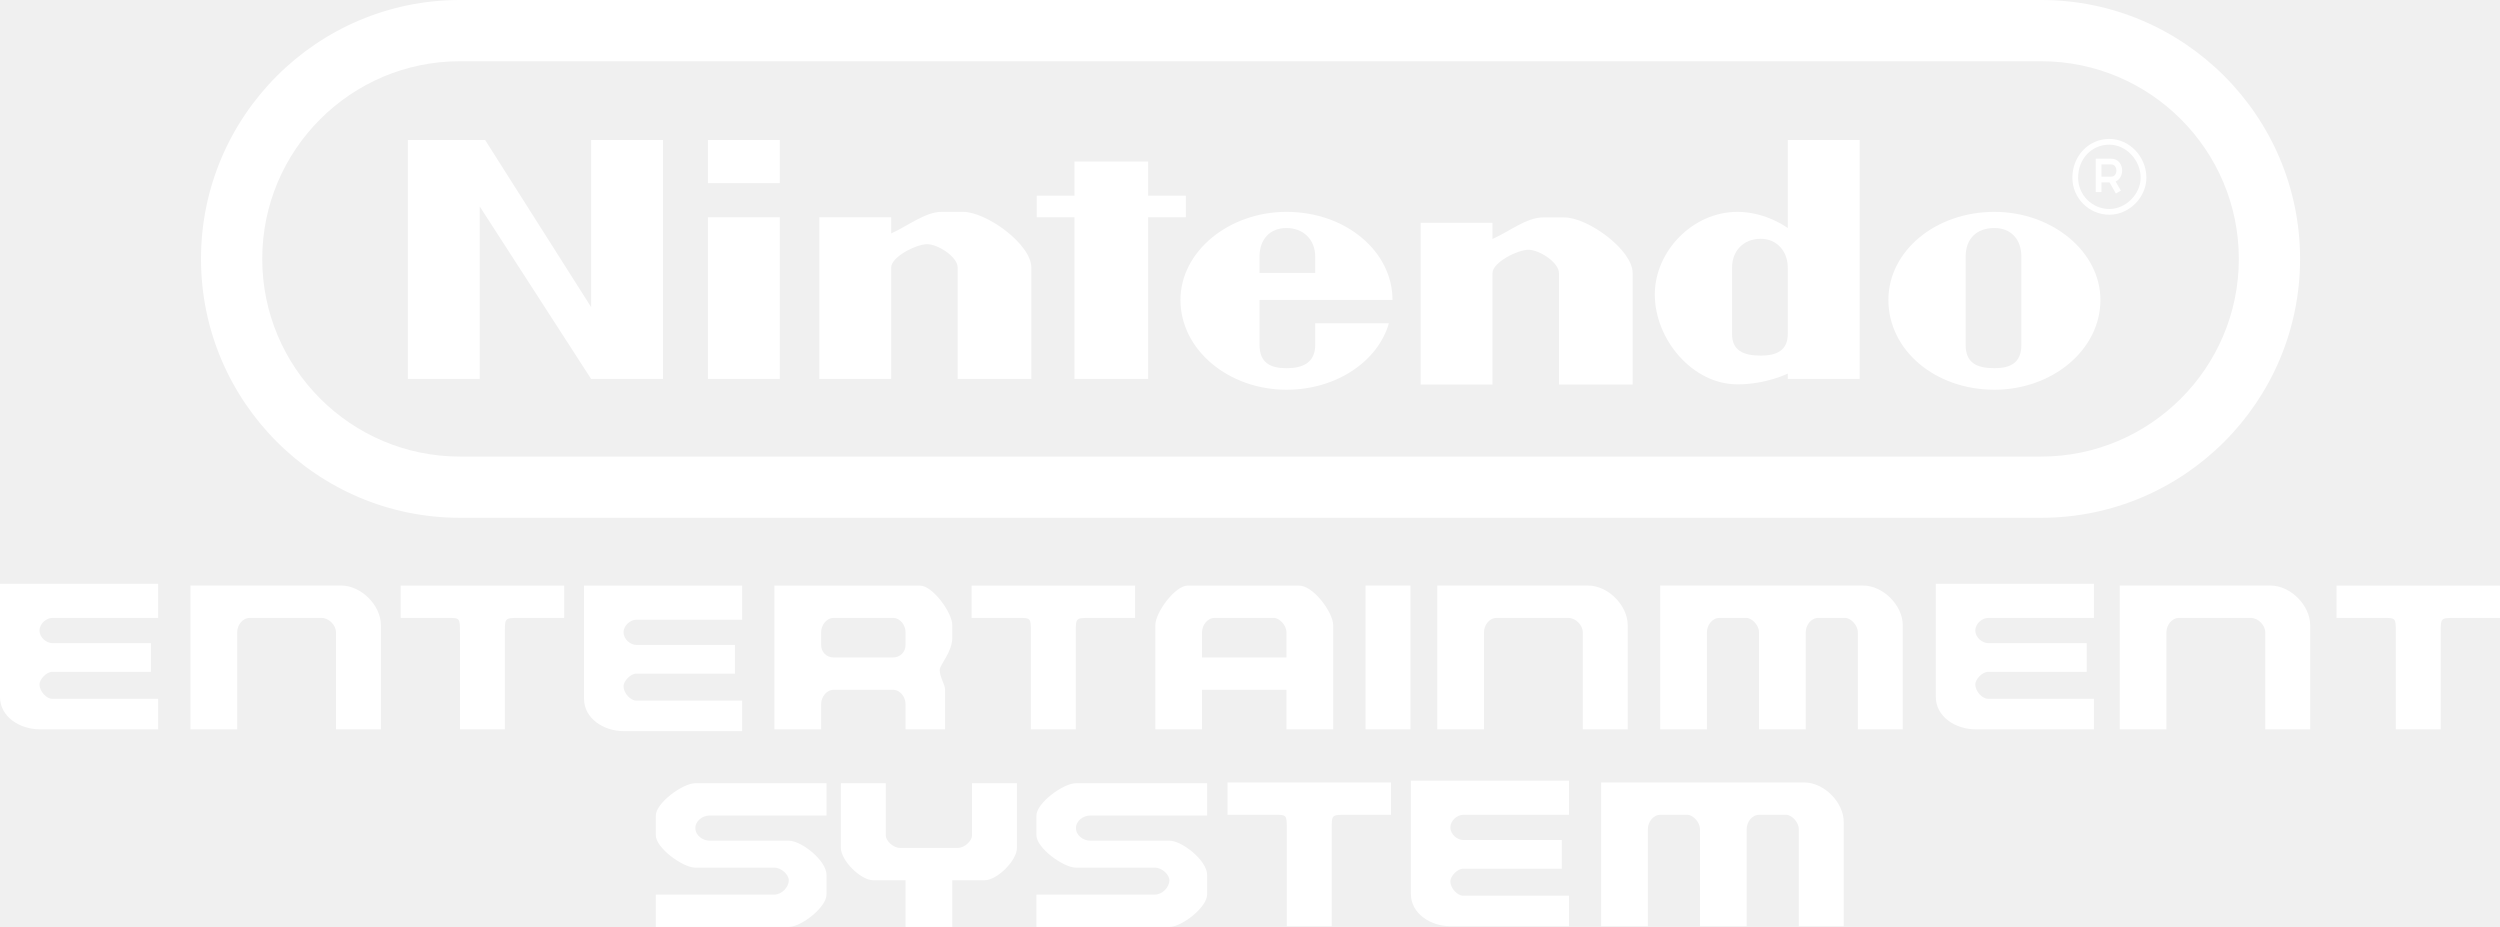
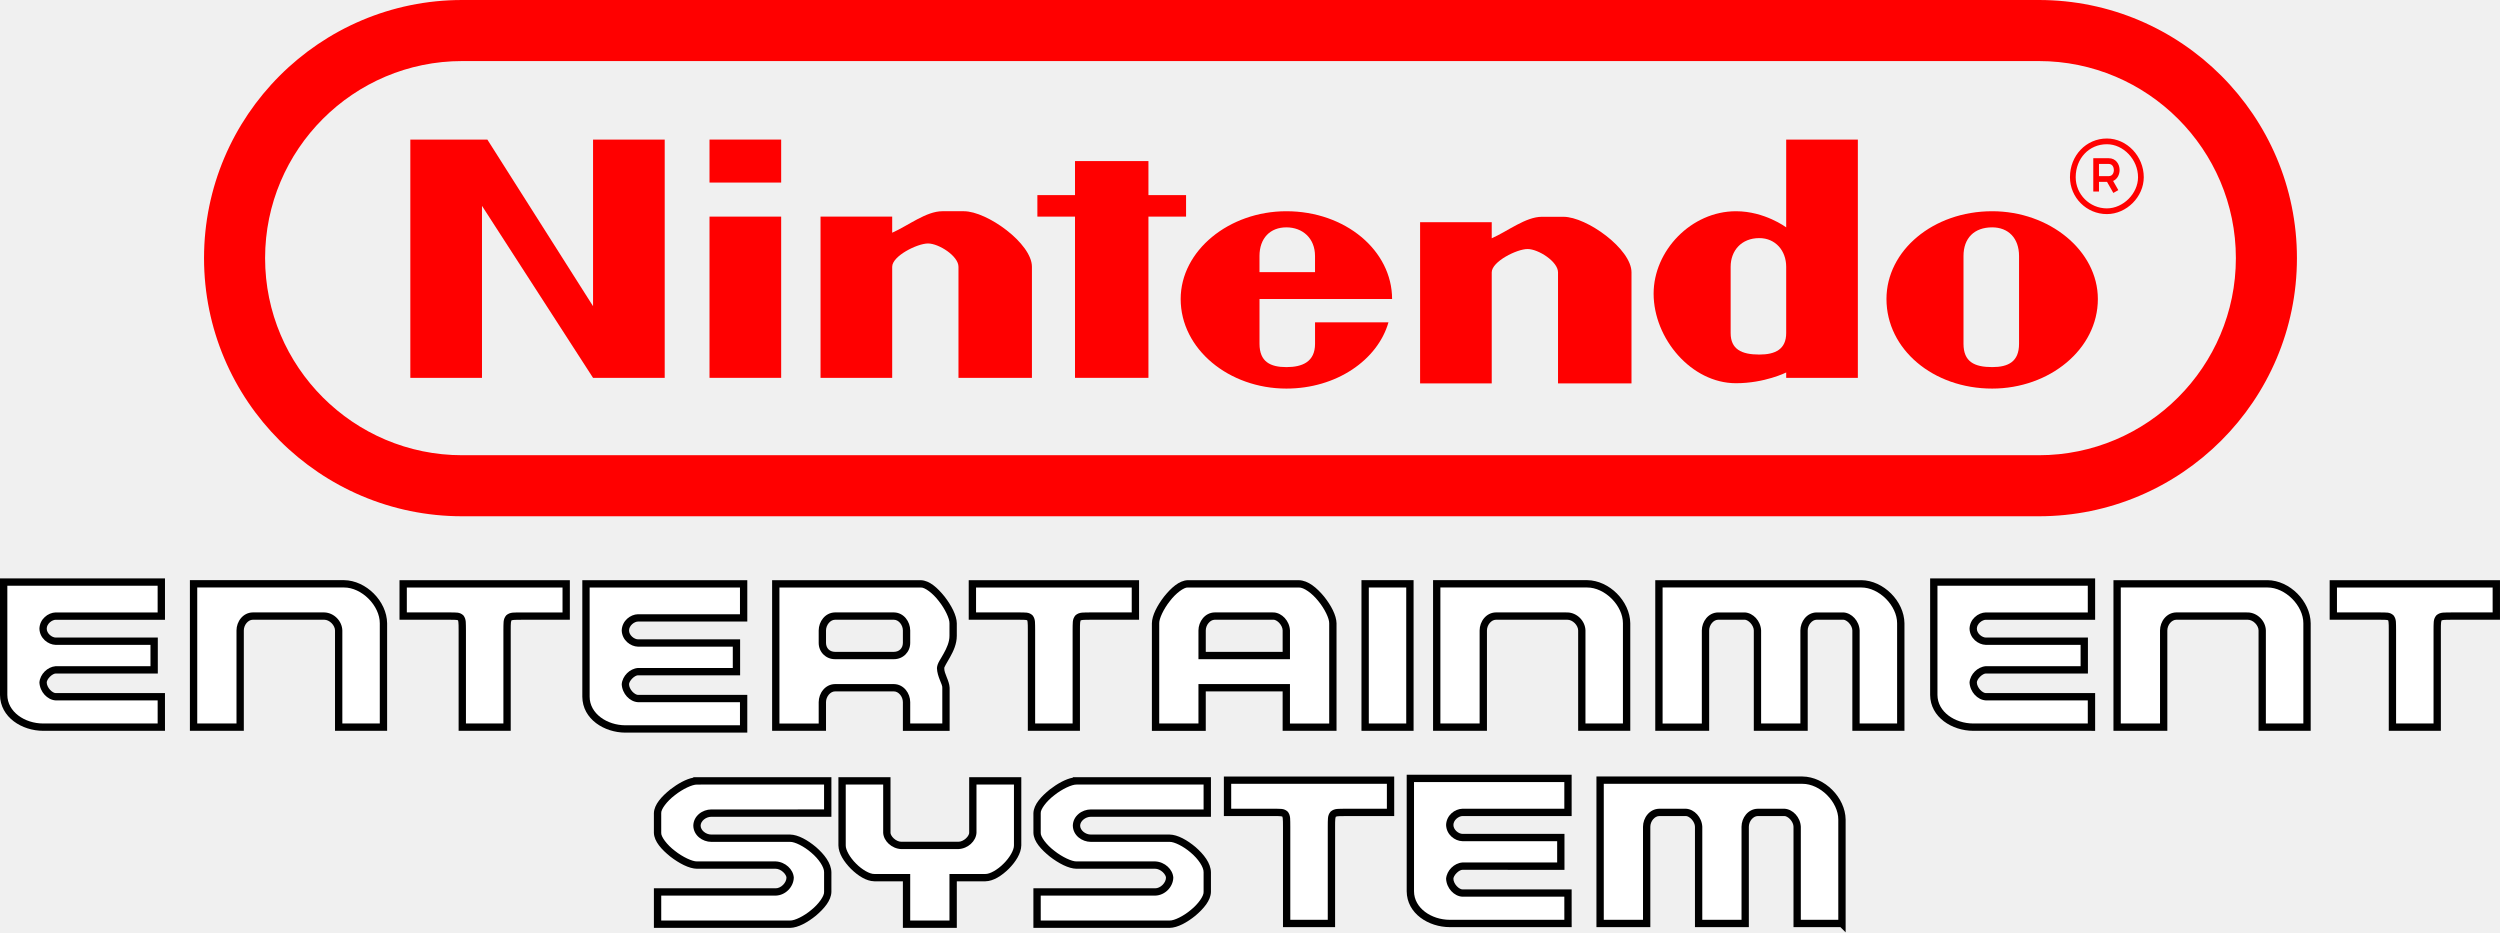
- <svg xmlns="http://www.w3.org/2000/svg" enable-background="new 0 0 340.154 126.123" height="126.123" viewBox="0 0 340.154 126.123" width="340.154">
-   <g fill="#fff">
-     <path d="m277.724 70.452h-215.148c-19.423 0-35.228-15.803-35.228-35.227s15.806-35.225 35.228-35.225h215.146c19.426 0 35.229 15.802 35.229 35.226-.001 19.423-15.802 35.226-35.227 35.226zm-215.148-62.119c-14.829 0-26.895 12.064-26.895 26.895 0 14.828 12.065 26.894 26.895 26.894h215.146c14.827 0 26.896-12.065 26.896-26.894 0-14.83-12.067-26.895-26.896-26.895z" />
-     <path d="m90.208 51.562v-32.515h-9.779v22.735l-14.423-22.735h-10.512v32.515h9.779v-23.469l15.155 23.469z" />
-     <path d="m106.099 51.562v-22.002h-9.778v22.002z" />
-     <path d="m106.099 24.914v-5.867h-9.778v5.867z" />
-     <path d="m140.324 51.562v-15.159c0-3.178-6.112-7.578-9.289-7.578h-2.935c-2.199 0-4.645 1.956-6.845 2.934v-2.199h-9.779v22.002h9.779v-15.159c0-1.467 3.422-3.178 4.89-3.178 1.467 0 4.155 1.711 4.155 3.178v15.158h10.024z" />
-     <path d="m222.143 52.319v-15.157c0-3.179-6.109-7.578-9.292-7.578h-2.932c-2.201 0-4.646 1.956-6.848 2.933v-2.199h-9.777v22.002h9.777v-15.158c0-1.466 3.424-3.179 4.891-3.179 1.466 0 4.154 1.713 4.154 3.179v15.157z" />
-     <path d="m156.215 51.562v-22.002h5.134v-2.934h-5.134v-4.645h-10.021v4.645h-5.135v2.934h5.135v22.002z" />
-     <path d="m175.038 28.826c-7.822 0-14.422 5.378-14.422 11.979 0 6.846 6.6 12.223 14.422 12.223 6.846 0 12.469-3.911 13.936-9.045h-10.022v2.934c0 2.445-1.709 3.18-3.91 3.18-2.2 0-3.668-.734-3.668-3.18v-6.111h18.093c-.003-6.601-6.359-11.98-14.429-11.98zm0 2.2c2.201 0 3.912 1.467 3.912 3.912v2.199h-7.578v-2.199c0-2.445 1.467-3.912 3.666-3.912z" />
-     <path d="m271.364 28.826c-8.069 0-14.426 5.378-14.426 11.979 0 6.846 6.354 12.223 14.426 12.223 7.819 0 14.422-5.377 14.422-12.223-.004-6.6-6.603-11.979-14.422-11.979zm0 2.2c2.196 0 3.666 1.467 3.666 3.912v11.978c0 2.444-1.47 3.179-3.666 3.179-2.444 0-3.914-.734-3.914-3.179v-11.978c-.002-2.445 1.467-3.912 3.914-3.912z" />
-     <path d="m243.247 19.047v11.979s-2.936-2.2-6.848-2.2c-6.111 0-11.244 5.378-11.244 11.246 0 6.112 5.135 12.224 11.244 12.224 3.912 0 6.848-1.467 6.848-1.467v.732h9.779v-32.514zm-3.668 13.446c2.199 0 3.668 1.712 3.668 3.912v9.045c0 2.201-1.469 2.934-3.668 2.934-2.443 0-3.912-.732-3.912-2.934v-9.045c0-2.2 1.469-3.912 3.912-3.912z" />
-     <path d="m287.006 29.216c-2.775 0-5.036-2.258-5.036-5.035 0-2.959 2.213-5.28 5.036-5.28 2.729 0 5.036 2.417 5.036 5.28 0 2.681-2.35 5.035-5.036 5.035zm0-9.533c-2.427 0-4.253 1.934-4.253 4.5 0 2.344 1.908 4.254 4.253 4.254 2.229 0 4.254-2.028 4.254-4.254 0-2.399-1.984-4.5-4.254-4.5zm.884 6.647-.864-1.515h-1.095v1.321h-.78v-4.546h2.104c.979 0 1.488.813 1.488 1.613 0 .615-.303 1.238-.885 1.492l.711 1.248zm-1.959-2.294h1.321c.219 0 .395-.079.521-.235.118-.149.188-.368.188-.597 0-.311-.151-.832-.709-.832h-1.321z" />
-     <path d="m51.827 99.231v-14.18c0-2.688-2.689-5.379-5.378-5.379h-20.535v19.559h6.357v-13.199c0-.979.732-1.957 1.711-1.957h9.777c.979 0 1.957.979 1.957 1.957v13.199z" />
-     <path d="m221.469 99.231v-14.18c0-2.688-2.688-5.379-5.376-5.379h-20.536v19.559h6.354v-13.199c0-.979.736-1.957 1.713-1.957h9.779c.979 0 1.953.979 1.953 1.957v13.199z" />
-     <path d="m314.327 99.231v-14.18c0-2.688-2.688-5.379-5.379-5.379h-20.535v19.559h6.354v-13.199c0-.979.732-1.957 1.714-1.957h9.776c.979 0 1.955.979 1.955 1.957v13.199z" />
-     <path d="m258.892 99.231v-14.18c0-2.688-2.688-5.379-5.379-5.379h-27.625v19.559h6.357v-13.199c0-.979.731-1.957 1.709-1.957h3.668c.734 0 1.712.979 1.712 1.957v13.199h6.358v-13.199c0-.979.731-1.957 1.709-1.957h3.668c.733 0 1.711.979 1.711 1.957v13.199z" />
-     <path d="m21.514 99.231h-16.135c-2.688 0-5.379-1.71-5.379-4.398v-15.4h21.513v4.645h-14.424c-.732 0-1.711.734-1.711 1.712 0 .979.979 1.712 1.711 1.712h13.446v3.911h-13.446c-.732 0-1.711.979-1.711 1.712 0 .979.979 1.955 1.711 1.955h14.424z" />
-     <path d="m100.979 99.478h-16.136c-2.688 0-5.379-1.711-5.379-4.398v-15.403h21.515v4.645h-14.426c-.731 0-1.71.734-1.71 1.714s.979 1.711 1.71 1.711h13.446v3.91h-13.446c-.731 0-1.71.979-1.71 1.714 0 .979.979 1.954 1.71 1.954h14.426z" />
-     <path d="m284.907 99.231h-16.137c-2.688 0-5.381-1.711-5.381-4.398v-15.4h21.516v4.645h-14.424c-.732 0-1.714.734-1.714 1.712 0 .979.979 1.712 1.714 1.712h13.443v3.911h-13.443c-.732 0-1.714.979-1.714 1.712 0 .979.979 1.955 1.714 1.955h14.424v4.154h.002z" />
-     <path d="m54.517 79.675v4.4h6.355c1.712 0 1.712 0 1.712 1.957v13.199h6.111v-13.199c0-1.957 0-1.957 1.956-1.957h6.111v-4.4z" />
-     <path d="m132.197 79.675v4.4h6.355c1.71 0 1.71 0 1.71 1.957v13.199h6.112v-13.199c0-1.957 0-1.957 1.957-1.957h6.112v-4.4z" />
-     <path d="m317.909 79.675v4.4h6.355c1.713 0 1.713 0 1.713 1.957v13.199h6.11v-13.199c0-1.957 0-1.957 1.955-1.957h6.111v-4.4z" />
-     <path d="m105.366 79.675v19.559h6.356v-3.42c0-.979.733-1.959 1.711-1.959h8.068c.979 0 1.711.979 1.711 1.959v3.42h5.379v-5.379c0-.731-.732-1.709-.732-2.688 0-.731 1.711-2.442 1.711-4.397v-1.713c0-1.713-2.689-5.38-4.4-5.38zm8.067 4.4h8.068c.979 0 1.71.979 1.71 1.957v1.71c0 .979-.732 1.713-1.71 1.713h-8.068c-.978 0-1.711-.733-1.711-1.713v-1.71c.001-.976.733-1.957 1.711-1.957z" />
-     <path d="m161.594 79.675c-1.712 0-4.399 3.667-4.399 5.381v14.178h6.354v-5.379h11.489v5.379h6.355v-14.178c0-1.714-2.688-5.381-4.645-5.381zm3.667 4.4h8.066c.731 0 1.711.979 1.711 1.957v3.422h-11.489v-3.422c0-.976.734-1.957 1.712-1.957z" />
-     <path d="m191.907 99.231v-19.558h-6.11v19.559h6.11z" />
-     <path d="m250.86 126.021v-14.18c0-2.688-2.689-5.379-5.381-5.379h-27.623v19.559h6.354v-13.201c0-.979.732-1.957 1.71-1.957h3.667c.734 0 1.714.979 1.714 1.957v13.199h6.354v-13.199c0-.979.731-1.957 1.709-1.957h3.668c.733 0 1.715.979 1.715 1.957v13.199h6.111z" />
-     <path d="m213.479 126.021h-16.136c-2.688 0-5.377-1.713-5.377-4.398v-15.403h21.511v4.646h-14.422c-.732 0-1.712.733-1.712 1.711 0 .979.979 1.712 1.712 1.712h13.444v3.911h-13.444c-.732 0-1.712.979-1.712 1.713 0 .979.979 1.954 1.712 1.954h14.422z" />
-     <path d="m167.017 106.462v4.398h6.355c1.711 0 1.711 0 1.711 1.957v13.199h6.111v-13.199c0-1.957 0-1.957 1.959-1.957h6.109v-4.398z" />
-     <path d="m94.611 106.565c-1.712 0-5.379 2.69-5.379 4.398v2.691c0 1.712 3.667 4.4 5.379 4.4h10.756c.978 0 1.956.979 1.956 1.711 0 .977-.979 1.954-1.956 1.954h-16.135v4.399h18.09c1.712 0 5.134-2.688 5.134-4.399v-2.688c0-1.957-3.422-4.646-5.134-4.646h-10.756c-.979 0-1.955-.733-1.955-1.713 0-.978.977-1.713 1.955-1.713h15.89v-4.397h-17.845z" />
-     <path d="m146.397 106.565c-1.713 0-5.38 2.69-5.38 4.398v2.691c0 1.712 3.667 4.4 5.38 4.4h10.756c.978 0 1.956.979 1.956 1.711 0 .977-.979 1.954-1.956 1.954h-16.136v4.399h18.091c1.712 0 5.134-2.688 5.134-4.399v-2.688c0-1.957-3.422-4.646-5.134-4.646h-10.757c-.978 0-1.955-.733-1.955-1.713 0-.978.978-1.713 1.955-1.713h15.891v-4.397h-17.845z" />
-     <path d="m114.412 106.565v8.804c0 1.71 2.688 4.399 4.4 4.399h4.398v6.354h6.357v-6.354h4.4c1.71 0 4.4-2.689 4.4-4.399v-8.804h-6.112v7.092c0 .732-.978 1.712-1.956 1.712h-7.822c-.979 0-1.956-.979-1.956-1.712v-7.092z" />
+ <svg xmlns="http://www.w3.org/2000/svg" width="341.16px" height="127.23px" enable-background="new -0.501 0 341.155 127.229" version="1.1" viewBox="-.501 0 341.16 127.23">
+   <g fill="#f00">
+     <path d="m277.72 70.452h-215.15c-19.423 0-35.228-15.803-35.228-35.227s15.806-35.225 35.228-35.225h215.15c19.426 0 35.229 15.802 35.229 35.226-1e-3 19.423-15.802 35.226-35.227 35.226zm-215.15-62.119c-14.829 0-26.895 12.064-26.895 26.895 0 14.828 12.065 26.894 26.895 26.894h215.15c14.827 0 26.896-12.065 26.896-26.894 0-14.83-12.067-26.895-26.896-26.895h-215.15z" />
+     <path d="M90.208,51.562V19.047h-9.779v22.735L66.006,19.047H55.494v32.515h9.779V28.093l15.155,23.469H90.208z" />
+     <path d="m106.1 51.562v-22.002h-9.778v22.002h9.778z" />
+     <path d="m106.1 24.914v-5.867h-9.778v5.867h9.778z" />
+     <path d="m140.32 51.562v-15.159c0-3.178-6.112-7.578-9.289-7.578h-2.935c-2.199 0-4.645 1.956-6.845 2.934v-2.199h-9.779v22.002h9.779v-15.159c0-1.467 3.422-3.178 4.89-3.178 1.467 0 4.155 1.711 4.155 3.178v15.158l10.024 1e-3z" />
+     <path id="_x33_162_1_" d="m222.14 52.319v-15.157c0-3.179-6.109-7.578-9.293-7.578h-2.932c-2.201 0-4.646 1.956-6.848 2.933v-2.199h-9.777v22.002h9.777v-15.158c0-1.466 3.424-3.179 4.891-3.179s4.154 1.713 4.154 3.179v15.157h10.028z" />
+     <path d="m156.22 51.562v-22.002h5.134v-2.934h-5.134v-4.645h-10.021v4.645h-5.135v2.934h5.135v22.002h10.021z" />
+     <path d="m175.04 28.826c-7.822 0-14.422 5.378-14.422 11.979 0 6.846 6.6 12.223 14.422 12.223 6.846 0 12.469-3.911 13.936-9.045h-10.021v2.934c0 2.445-1.709 3.18-3.91 3.18-2.2 0-3.668-0.734-3.668-3.18v-6.111h18.093c-4e-3 -6.601-6.36-11.98-14.43-11.98zm0 2.2c2.201 0 3.912 1.467 3.912 3.912v2.199h-7.578v-2.199c0-2.445 1.467-3.912 3.666-3.912z" />
+     <path d="m271.36 28.826c-8.069 0-14.426 5.378-14.426 11.979 0 6.846 6.354 12.223 14.426 12.223 7.818 0 14.422-5.377 14.422-12.223-4e-3 -6.6-6.603-11.979-14.422-11.979zm0 2.2c2.195 0 3.666 1.467 3.666 3.912v11.978c0 2.444-1.471 3.179-3.666 3.179-2.444 0-3.914-0.734-3.914-3.179v-11.978c-2e-3 -2.445 1.467-3.912 3.914-3.912z" />
+     <path d="m243.25 19.047v11.979s-2.936-2.2-6.848-2.2c-6.111 0-11.244 5.378-11.244 11.246 0 6.112 5.135 12.224 11.244 12.224 3.912 0 6.848-1.467 6.848-1.467v0.732h9.779v-32.514h-9.779zm-3.668 13.446c2.199 0 3.668 1.712 3.668 3.912v9.045c0 2.201-1.469 2.934-3.668 2.934-2.443 0-3.912-0.732-3.912-2.934v-9.045c0-2.2 1.469-3.912 3.912-3.912z" />
  </g>
+   <path d="m287.01 29.216c-2.774 0-5.036-2.258-5.036-5.035 0-2.959 2.213-5.28 5.036-5.28 2.729 0 5.036 2.417 5.036 5.28 0 2.681-2.35 5.035-5.036 5.035zm0-9.533c-2.427 0-4.253 1.934-4.253 4.5 0 2.344 1.908 4.254 4.253 4.254 2.229 0 4.254-2.028 4.254-4.254 0-2.399-1.984-4.5-4.254-4.5zm0.884 6.647-0.863-1.515h-1.096v1.321h-0.779v-4.546h2.104c0.979 0 1.488 0.813 1.488 1.613 0 0.615-0.303 1.238-0.885 1.492l0.711 1.248-0.68 0.387zm-1.959-2.294h1.321c0.22 0 0.396-0.079 0.521-0.235 0.119-0.149 0.188-0.368 0.188-0.597 0-0.311-0.151-0.832-0.709-0.832h-1.321v1.664z" fill="#f00" />
+   <path id="_x32_399_1_" d="m51.827 99.231v-14.18c0-2.688-2.689-5.379-5.378-5.379h-20.535v19.56h6.357v-13.2c0-0.979 0.732-1.957 1.711-1.957h9.777c0.979 0 1.957 0.979 1.957 1.957v13.199h6.111z" fill="#fff" />
+   <path d="m45.216 99.729v-13.697c2e-3 -0.32-0.173-0.704-0.466-0.994-0.289-0.291-0.671-0.469-0.991-0.464h-9.778c-0.616 2e-3 -1.21 0.704-1.21 1.458v13.696h-7.357v-20.558h21.036c3.011 0.039 5.84 2.868 5.877 5.881v14.678h-7.111zm6.611-0.498v-0.5 0.5zm-8.068-15.657c1.301 0.037 2.42 1.156 2.457 2.458v12.699h5.111v-13.68c4e-3 -1.175-0.601-2.414-1.534-3.345-0.931-0.934-2.168-1.539-3.343-1.535h-20.035v18.559h5.357v-12.698c4e-3 -1.206 0.869-2.429 2.209-2.458h9.778z" />
+   <path id="_x32_399_2_" d="m221.47 99.231v-14.18c0-2.688-2.688-5.379-5.376-5.379h-20.535v19.56h6.354v-13.2c0-0.979 0.736-1.957 1.713-1.957h9.779c0.979 0 1.953 0.979 1.953 1.957v13.199h6.112z" fill="#fff" />
+   <path d="m214.86 99.73v-13.699c2e-3 -0.319-0.174-0.704-0.464-0.993-0.289-0.29-0.67-0.468-0.989-0.464h-9.779c-0.616 2e-3 -1.212 0.706-1.214 1.457v13.699h-7.354v-20.56h21.038c3.008 0.037 5.836 2.867 5.875 5.88v14.68h-7.113zm6.612-0.5v-0.499 0.499zm-8.065-15.655c1.302 0.037 2.415 1.156 2.452 2.456l-2e-3 12.7h5.114v-13.68c4e-3 -1.176-0.601-2.415-1.533-3.346-0.931-0.933-2.168-1.537-3.341-1.533l-20.037-2e-3v18.56h5.354v-12.699c6e-3 -1.206 0.873-2.429 2.213-2.458l9.78 2e-3z" />
+   <path id="_x32_399_3_" d="m314.33 99.231v-14.18c0-2.688-2.688-5.379-5.379-5.379h-20.535v19.56h6.354v-13.2c0-0.979 0.732-1.957 1.715-1.957h9.775c0.979 0 1.955 0.979 1.955 1.957v13.199h6.115z" fill="#fff" />
+   <path d="m307.71 99.73v-13.699c2e-3 -0.32-0.173-0.703-0.466-0.993-0.287-0.291-0.67-0.467-0.99-0.463l-9.774-2e-3c-0.623 2e-3 -1.215 0.705-1.218 1.458v13.699h-7.352v-20.558h21.036c3.013 0.037 5.84 2.866 5.879 5.878v14.68h-7.115zm6.615-0.5v-0.5 0.5zm-8.071-15.655c1.302 0.036 2.419 1.155 2.454 2.456v12.699h5.115v-13.68c5e-3 -1.176-0.601-2.414-1.533-3.345-0.931-0.934-2.17-1.538-3.344-1.533h-20.036v18.558h5.354v-12.699c4e-3 -1.205 0.87-2.429 2.215-2.458l9.775 2e-3z" />
+   <path id="_x33_177_1_" d="m258.89 99.231v-14.18c0-2.688-2.688-5.379-5.379-5.379h-27.625v19.56h6.357v-13.2c0-0.979 0.73-1.957 1.709-1.957h3.668c0.734 0 1.712 0.979 1.712 1.957v13.199h6.358v-13.199c0-0.979 0.73-1.957 1.709-1.957h3.668c0.732 0 1.711 0.979 1.711 1.957v13.199h6.112z" fill="#fff" />
+   <path d="m238.83 99.731v-13.7c3e-3 -0.319-0.179-0.715-0.45-1.008-0.265-0.301-0.617-0.461-0.763-0.45h-3.668c-0.615 2e-3 -1.208 0.704-1.21 1.458v13.698h-7.356v-20.557h28.126c3.014 0.037 5.84 2.867 5.88 5.879v14.679h-7.112v-13.699c4e-3 -0.319-0.179-0.715-0.451-1.008-0.264-0.301-0.617-0.461-0.76-0.45h-3.67c-0.614 2e-3 -1.207 0.704-1.209 1.458v13.7h-7.357zm20.058-0.501v-0.499 0.499zm-7.823-15.655c1.128 0.07 2.148 1.16 2.209 2.456v12.7h5.112v-13.68c4e-3 -1.177-0.601-2.415-1.534-3.346-0.931-0.934-2.169-1.538-3.344-1.534l-27.125-2e-3v18.563h5.355v-12.7c7e-3 -1.203 0.869-2.429 2.21-2.456h3.668c1.13 0.07 2.152 1.16 2.211 2.456v12.698h5.359v-12.699c5e-3 -1.203 0.867-2.429 2.209-2.456h3.67z" />
+   <path id="_x33_181_1_" d="m21.514 99.231h-16.135c-2.688 0-5.379-1.71-5.379-4.398v-15.4h21.513v4.646h-14.424c-0.732 0-1.711 0.733-1.711 1.712s0.979 1.712 1.711 1.712h13.446v3.911h-13.446c-0.732 0-1.711 0.979-1.711 1.712 0 0.979 0.979 1.955 1.711 1.955h14.424l1e-3 4.15z" fill="#fff" />
+   <path d="m5.379 99.73c-2.868-5e-3 -5.852-1.828-5.881-4.898v-15.9h22.515v5.646h-14.924c-0.202-6e-3 -0.543 0.124-0.795 0.359-0.256 0.233-0.417 0.535-0.417 0.853 0 0.316 0.161 0.62 0.417 0.853 0.252 0.236 0.593 0.364 0.795 0.359h13.945v4.911h-13.945c-0.145-0.013-0.51 0.154-0.776 0.434-0.281 0.269-0.448 0.634-0.436 0.778-4e-3 0.32 0.177 0.715 0.45 1.006 0.265 0.299 0.618 0.463 0.762 0.448h14.922l2e-3 4.652 2e-3 0.5h-16.636v-1e-3zm16.134-0.5v-0.5 0.5zm-21.013-4.398c4e-3 2.305 2.369 3.893 4.879 3.898h15.634v-3.151h-13.924c-1.127-0.07-2.152-1.158-2.211-2.455 0.091-1.123 1.088-2.118 2.211-2.212h12.945v-2.911h-12.945c-1.024-0.029-2.166-0.882-2.211-2.212 0.045-1.33 1.187-2.183 2.211-2.212l13.922-2e-3v-3.645h-20.511v14.902z" />
+   <path id="_x33_181_2_" d="m100.98 99.478h-16.136c-2.688 0-5.379-1.711-5.379-4.397v-15.404h21.515v4.645h-14.426c-0.731 0-1.71 0.734-1.71 1.715s0.979 1.711 1.71 1.711h13.446v3.91h-13.446c-0.731 0-1.71 0.979-1.71 1.714 0 0.979 0.979 1.954 1.71 1.954h14.426v4.152z" fill="#fff" />
+   <path d="m84.843 99.978c-2.868-6e-3 -5.853-1.829-5.879-4.898v-15.905h22.514v5.646h-14.925c-0.2-6e-3 -0.541 0.124-0.793 0.359-0.256 0.235-0.419 0.537-0.417 0.857-2e-3 0.315 0.159 0.617 0.417 0.851 0.25 0.233 0.59 0.363 0.793 0.357h13.945v4.912l-13.945-2e-3c-0.145-0.013-0.508 0.155-0.776 0.436-0.279 0.269-0.448 0.635-0.434 0.779-6e-3 0.319 0.175 0.714 0.448 1.007 0.265 0.298 0.618 0.459 0.762 0.448h14.924v5.152h-16.634v1e-3zm16.136-0.502v-0.499 0.499zm-21.016-4.397c4e-3 2.303 2.371 3.891 4.88 3.897h15.635v-3.153h-13.925c-1.127-0.07-2.15-1.156-2.212-2.453 0.093-1.124 1.09-2.123 2.212-2.214h12.946v-2.91h-12.946c-1.022-0.028-2.167-0.88-2.212-2.209 0.045-1.335 1.188-2.188 2.212-2.216h13.925v-3.646h-20.515v14.904z" />
+   <path id="_x33_181_3_" d="m284.91 99.231h-16.137c-2.688 0-5.381-1.711-5.381-4.398v-15.4h21.516v4.646h-14.424c-0.732 0-1.715 0.733-1.715 1.712s0.979 1.712 1.715 1.712h13.442v3.911h-13.442c-0.732 0-1.715 0.979-1.715 1.712 0 0.979 0.979 1.955 1.715 1.955h14.424v4.153h2e-3v-3e-3z" fill="#fff" />
+   <path d="m284.91 99.732h-0.504v-2e-3h-15.633c-2.868-6e-3 -5.854-1.828-5.881-4.898v-15.9h22.517v5.646h-14.924c-0.202-5e-3 -0.545 0.125-0.797 0.36-0.259 0.233-0.421 0.536-0.419 0.853-2e-3 0.314 0.16 0.617 0.417 0.853 0.252 0.233 0.597 0.363 0.799 0.358h13.94v4.912l-13.94-2e-3c-0.145-0.013-0.511 0.156-0.78 0.436-0.281 0.269-0.448 0.634-0.436 0.777-4e-3 0.319 0.177 0.713 0.45 1.007 0.265 0.299 0.619 0.461 0.766 0.448h14.924v5.153h-0.499v-1e-3zm-21.018-4.9c5e-3 2.304 2.371 3.892 4.881 3.898h15.634v-3.152h-13.922c-1.13-0.069-2.156-1.157-2.215-2.454 0.092-1.123 1.093-2.12 2.215-2.212l12.941-2e-3v-2.91h-12.941c-1.026-0.027-2.171-0.88-2.215-2.21 0.044-1.332 1.19-2.185 2.215-2.214h13.922v-3.646h-20.515v14.902z" />
+   <path id="_x32_391_1_" d="m54.517 79.675v4.4h6.355c1.712 0 1.712 0 1.712 1.957v13.199h6.111v-13.199c0-1.957 0-1.957 1.956-1.957h6.111v-4.4h-22.245z" fill="#fff" />
+   <path d="m62.084 99.73v-13.699c0-0.55-4e-3 -0.938-0.035-1.163-0.033-0.221-0.056-0.217-0.056-0.219s-0.054-0.031-0.196-0.048c-0.186-0.026-0.5-0.028-0.925-0.026h-6.855v-5.402h23.246v5.4l-6.612 2e-3c-0.729-7e-3 -1.181 0.017-1.309 0.072-0.081 0.058-0.045-0.063-0.12 0.308-0.025 0.227-0.027 0.589-0.027 1.076v13.699h-7.111zm-7.068-16.157h5.856c0.834 0.027 1.361-0.082 1.873 0.417 0.409 0.546 0.312 1.065 0.339 2.041v12.697h5.111v-12.697c0.027-0.967-0.079-1.519 0.39-2.065 0.547-0.471 1.099-0.365 2.065-0.391h5.613v-3.4h-21.247v3.398zm-0.5-3.398v-0.5 0.5z" />
+   <path id="_x32_391_2_" d="m132.2 79.675v4.4h6.355c1.71 0 1.71 0 1.71 1.957v13.199h6.112v-13.199c0-1.957 0-1.957 1.957-1.957h6.112v-4.4h-22.246z" fill="#fff" />
+   <path d="m139.76 99.73v-13.699c0-0.55-2e-3 -0.938-0.033-1.163-0.035-0.221-0.056-0.217-0.056-0.219s-0.054-0.031-0.196-0.048c-0.186-0.026-0.498-0.028-0.925-0.026h-6.856v-5.402h23.246v5.402l-6.61-2e-3c-0.731-5e-3 -1.183 0.019-1.311 0.074-0.081 0.058-0.045-0.063-0.12 0.308-0.024 0.227-0.026 0.589-0.026 1.076v13.699h-7.113zm-7.064-16.157h5.854c0.834 0.027 1.361-0.082 1.873 0.417 0.409 0.546 0.312 1.065 0.336 2.041v12.697h5.113v-12.697c0.027-0.967-0.079-1.519 0.39-2.065 0.549-0.471 1.101-0.365 2.067-0.393h5.611v-3.398h-21.245v3.398h1e-3zm-0.5-3.398v-0.5 0.5z" />
+   <path id="_x32_391_3_" d="m317.91 79.675v4.4h6.354c1.713 0 1.713 0 1.713 1.957v13.199h6.11v-13.199c0-1.957 0-1.957 1.955-1.957h6.111v-4.4h-22.243z" fill="#fff" />
+   <path d="m325.48 99.731v-13.699c0-0.55-2e-3 -0.94-0.033-1.165-0.034-0.221-0.057-0.216-0.057-0.219 0 0-0.053-0.031-0.195-0.048-0.187-0.025-0.5-0.027-0.928-0.025h-6.854v-5.401h23.244v5.399h-6.611c-0.73-6e-3 -1.184 0.019-1.31 0.075-0.082 0.057-0.046-0.064-0.119 0.307-0.025 0.229-0.027 0.588-0.027 1.077v13.699h-7.11zm-7.069-16.157h5.855c0.835 0.027 1.362-0.084 1.876 0.416 0.409 0.545 0.311 1.067 0.336 2.042v12.698h5.112v-12.698c0.025-0.968-0.08-1.52 0.391-2.067 0.548-0.47 1.098-0.363 2.064-0.391h5.609v-3.399h-21.244v3.399h1e-3zm-0.499-3.399v-0.5 0.5z" />
+   <path d="m105.37 79.675v19.559h6.356v-3.42c0-0.979 0.733-1.959 1.711-1.959h8.068c0.979 0 1.711 0.979 1.711 1.959v3.42h5.379v-5.379c0-0.73-0.732-1.709-0.732-2.688 0-0.73 1.711-2.441 1.711-4.396v-1.713c0-1.714-2.689-5.381-4.4-5.381l-19.804-2e-3zm8.067 4.4h8.068c0.979 0 1.71 0.979 1.71 1.957v1.71c0 0.979-0.732 1.713-1.71 1.713h-8.068c-0.978 0-1.711-0.733-1.711-1.713v-1.71c1e-3 -0.976 0.733-1.957 1.711-1.957z" fill="#fff" />
+   <path d="m122.71 99.732v-3.919c-2e-3 -0.756-0.595-1.458-1.21-1.46h-8.068c-0.615 2e-3 -1.21 0.706-1.212 1.46v3.919h-7.355v-20.558l20.305 2e-3c1.2 0.043 2.286 1.069 3.233 2.24 0.923 1.197 1.644 2.546 1.665 3.641v1.714c-2e-3 1.126-0.479 2.112-0.919 2.901-0.45 0.756-0.842 1.464-0.791 1.495-0.035 0.758 0.68 1.669 0.731 2.687v5.879h-6.379v-1e-3zm-16.846-0.999h5.357v-2.92c6e-3 -1.206 0.869-2.431 2.211-2.46h8.068c1.34 0.029 2.206 1.254 2.21 2.46v2.918h4.379v-4.878c0.052-0.441-0.698-1.489-0.731-2.687 0.05-0.7 0.514-1.214 0.919-1.984 0.415-0.739 0.795-1.584 0.791-2.412v-1.714c0.021-0.619-0.601-1.962-1.452-3.025-0.824-1.092-1.937-1.899-2.449-1.854l-19.304-2e-3v18.558h1e-3zm-0.5-18.558v-0.5 0.5zm8.068 9.78c-1.239-4e-3 -2.209-0.975-2.211-2.214v-1.71c6e-3 -1.202 0.869-2.427 2.211-2.457v1.001c-0.615 0-1.21 0.706-1.212 1.456v1.71c0.014 0.721 0.493 1.199 1.212 1.212h8.068c0.717-0.013 1.196-0.491 1.21-1.212v-1.71c-2e-3 -0.754-0.595-1.456-1.21-1.456h-8.068v-1.001h8.068c1.34 0.028 2.204 1.253 2.21 2.457v1.71c-2e-3 1.237-0.973 2.21-2.21 2.214h-8.068z" />
+   <path d="m161.59 79.675c-1.712 0-4.399 3.667-4.399 5.381v14.178h6.354v-5.379h11.489v5.379h6.355v-14.178c0-1.714-2.688-5.381-4.646-5.381h-15.153zm3.667 4.4h8.066c0.73 0 1.711 0.979 1.711 1.957v3.422h-11.489v-3.422c0-0.976 0.734-1.957 1.712-1.957z" fill="#fff" />
+   <path d="m156.69 99.733v-14.677c0.021-1.095 0.741-2.443 1.665-3.643 0.946-1.171 2.034-2.195 3.236-2.24v1.001c-0.512-0.043-1.625 0.765-2.449 1.856-0.849 1.062-1.472 2.403-1.45 3.025l-2e-3 13.675h5.354v-5.378h12.489l-2e-3 5.38h5.356v-13.676c0.022-0.622-0.599-1.96-1.477-3.02-0.859-1.088-2.001-1.896-2.668-1.862h-15.153v-0.999h15.153c1.29 0.033 2.47 1.057 3.444 2.232 0.958 1.201 1.681 2.554 1.701 3.648v14.676h-7.355v-5.379h-10.49v5.381h-7.352zm6.354-9.779v-3.922c6e-3 -1.204 0.872-2.429 2.214-2.459v1.001c-0.616 2e-3 -1.212 0.709-1.214 1.458v2.92h10.49v-2.92c4e-3 -0.32-0.178-0.715-0.45-1.008-0.267-0.301-0.619-0.462-0.76-0.45h-8.065v-1.001l8.065 2e-3c1.126 0.07 2.149 1.16 2.21 2.457v3.922h-12.49z" />
+   <path d="m191.91 99.231v-19.558h-6.11v19.559h6.11v-1e-3z" fill="#fff" />
+   <path d="m185.29 99.73v-20.56h7.112v20.56h-7.112zm6.612-0.5v-0.5 0.5zm-5.61-0.5h5.108v-18.557h-5.108v18.557z" />
+   <path id="_x33_177_2_" d="m250.86 126.02v-14.18c0-2.688-2.689-5.379-5.381-5.379h-27.623v19.559h6.354v-13.201c0-0.979 0.732-1.957 1.71-1.957h3.667c0.734 0 1.714 0.979 1.714 1.957v13.199h6.354v-13.199c0-0.979 0.73-1.957 1.709-1.957h3.668c0.732 0 1.715 0.979 1.715 1.957v13.199h6.111l2e-3 2e-3z" fill="#fff" />
+   <path d="m250.65 126.52h-6.402v-13.698c4e-3 -0.319-0.179-0.714-0.451-1.009-0.266-0.299-0.622-0.461-0.764-0.449h-3.669c-0.616 0-1.208 0.704-1.21 1.458v13.698h-7.354v-13.698c5e-3 -0.319-0.176-0.714-0.448-1.009-0.266-0.299-0.62-0.461-0.764-0.449h-3.667c-0.616 0-1.21 0.704-1.212 1.458v13.698h-7.353v-20.558l28.122 2e-3c3.015 0.037 5.845 2.867 5.883 5.877v15.39l-0.711-0.711zm0.21-0.498 0.354-0.354-0.354 0.354zm-32.503-0.5h5.353v-12.7c6e-3 -1.206 0.87-2.429 2.211-2.458h3.667c1.129 0.07 2.15 1.162 2.213 2.458l-2e-3 12.698h5.356v-12.698c4e-3 -1.204 0.868-2.429 2.209-2.458h3.669c1.127 0.072 2.153 1.16 2.213 2.458v12.698h5.114v-13.679c4e-3 -1.173-0.601-2.412-1.534-3.342-0.931-0.935-2.17-1.539-3.348-1.535h-27.121v18.558z" />
+   <path id="_x33_181_4_" d="m213.48 126.02h-16.137c-2.688 0-5.377-1.713-5.377-4.397v-15.404h21.512v4.646h-14.422c-0.732 0-1.713 0.732-1.713 1.711s0.979 1.712 1.713 1.712h13.443v3.911h-13.443c-0.732 0-1.713 0.979-1.713 1.713 0 0.979 0.979 1.954 1.713 1.954h14.422l2e-3 4.154z" fill="#fff" />
+   <path d="m197.34 126.52c-2.868-4e-3 -5.854-1.829-5.878-4.896v-15.904h22.51v5.646h-14.921c-0.201-5e-3 -0.543 0.126-0.796 0.36-0.257 0.234-0.418 0.536-0.418 0.852s0.161 0.619 0.418 0.854c0.251 0.233 0.593 0.364 0.796 0.358h13.942v4.912l-13.942-2e-3c-0.144-0.013-0.51 0.155-0.777 0.437-0.281 0.268-0.449 0.632-0.437 0.777-5e-3 0.318 0.178 0.713 0.451 1.005 0.264 0.3 0.617 0.462 0.763 0.449h14.921l2e-3 4.653 2e-3 0.501-16.636-2e-3zm16.135-0.499v-0.499 0.499zm-21.014-4.397c4e-3 2.3 2.369 3.891 4.879 3.897h15.635l-2e-3 -3.155h-13.922c-1.129-0.068-2.152-1.156-2.213-2.453 0.092-1.123 1.092-2.122 2.213-2.213l12.944-2e-3v-2.909h-12.944c-1.025-0.028-2.169-0.882-2.213-2.212 0.046-1.33 1.189-2.182 2.213-2.211h13.922v-3.646h-20.512v14.904z" />
+   <path id="_x32_391_4_" d="m167.02 106.46v4.398h6.355c1.711 0 1.711 0 1.711 1.957v13.199h6.111v-13.199c0-1.957 0-1.957 1.959-1.957h6.109v-4.398h-22.245z" fill="#fff" />
+   <path d="m174.58 126.52v-13.698c0-0.551-4e-3 -0.94-0.035-1.164-0.033-0.222-0.057-0.218-0.057-0.22 0 0-0.052-0.031-0.194-0.048-0.187-0.024-0.499-0.026-0.926-0.026h-6.855v-5.399h23.245v5.399h-6.607c-0.731-6e-3 -1.185 0.017-1.312 0.074-0.082 0.057-0.047-0.064-0.12 0.307-0.026 0.229-0.028 0.587-0.028 1.077v13.698h-7.111zm-7.066-16.158 5.854 2e-3c0.835 0.025 1.361-0.085 1.873 0.415 0.41 0.545 0.313 1.066 0.337 2.042v12.698h5.113v-12.698c0.025-0.967-0.079-1.519 0.39-2.067 0.549-0.47 1.1-0.364 2.069-0.39l5.608-2e-3v-3.397h-21.245v3.397h1e-3zm-0.5-3.397v-0.499 0.499z" />
+   <path id="_x33_187_1_" d="m94.611 106.56c-1.712 0-5.379 2.689-5.379 4.397v2.69c0 1.713 3.667 4.4 5.379 4.4h10.756c0.978 0 1.956 0.979 1.956 1.711 0 0.978-0.979 1.954-1.956 1.954h-16.135v4.399h18.09c1.712 0 5.134-2.688 5.134-4.399v-2.688c0-1.957-3.422-4.646-5.134-4.646h-10.756c-0.979 0-1.955-0.733-1.955-1.713 0-0.978 0.977-1.713 1.955-1.713h15.89v-4.397h-17.845v5e-3z" fill="#fff" />
+   <path d="m88.732 126.62v-5.401h16.634c0.319 5e-3 0.702-0.172 0.992-0.464 0.292-0.288 0.468-0.671 0.464-0.988 0.012-0.145-0.149-0.497-0.45-0.762-0.292-0.273-0.688-0.454-1.007-0.45h-10.756c-1.092-0.021-2.44-0.741-3.64-1.665-1.168-0.947-2.194-2.033-2.238-3.234v-2.691c0.043-1.199 1.069-2.285 2.238-3.233 1.022-0.786 2.153-1.426 3.141-1.61v-0.058h18.845v5.396l-16.39 2e-3c-0.75 0-1.455 0.595-1.455 1.212 0 0.618 0.703 1.212 1.455 1.212h10.756c1.098 0.021 2.393 0.753 3.535 1.71 1.114 0.978 2.071 2.169 2.099 3.438v2.688c-0.038 1.177-0.995 2.278-2.105 3.226-1.138 0.924-2.432 1.651-3.528 1.674h-18.59v-2e-3zm1.001-1.001h17.589c0.615 0.021 1.89-0.597 2.89-1.443 1.027-0.822 1.782-1.923 1.745-2.455v-2.688c0.027-0.689-0.728-1.82-1.751-2.679-0.999-0.874-2.271-1.489-2.884-1.469h-10.757c-1.206-6e-3 -2.426-0.872-2.455-2.213 0.029-1.338 1.249-2.206 2.455-2.212l15.389-2e-3v-3.396h-16.843v5e-3h-0.501c-0.617-0.021-1.959 0.601-3.022 1.45-1.092 0.826-1.9 1.938-1.856 2.446v2.691c-0.043 0.51 0.765 1.624 1.856 2.449 1.063 0.849 2.405 1.471 3.022 1.45h10.757c1.297 0.062 2.387 1.083 2.457 2.212-0.038 1.299-1.156 2.416-2.457 2.453h-15.634v3.401zm4.876-19.052v-0.501 0.501z" />
+   <path id="_x33_187_2_" d="m146.4 106.56c-1.713 0-5.38 2.689-5.38 4.397v2.69c0 1.713 3.667 4.4 5.38 4.4h10.756c0.978 0 1.956 0.979 1.956 1.711 0 0.978-0.979 1.954-1.956 1.954h-16.136v4.399h18.091c1.712 0 5.134-2.688 5.134-4.399v-2.688c0-1.957-3.422-4.646-5.134-4.646h-10.757c-0.978 0-1.955-0.733-1.955-1.713 0-0.978 0.978-1.713 1.955-1.713h15.891v-4.397h-17.845v5e-3z" fill="#fff" />
+   <path d="m140.52 126.62v-5.401h16.638c0.317 5e-3 0.701-0.172 0.991-0.464 0.292-0.288 0.468-0.671 0.464-0.988 0.012-0.145-0.149-0.497-0.447-0.762-0.294-0.273-0.69-0.454-1.007-0.45h-10.756c-1.094-0.021-2.442-0.741-3.642-1.665-1.168-0.947-2.194-2.033-2.237-3.234l-2e-3 -2.691c0.046-1.199 1.071-2.285 2.242-3.233 1.021-0.786 2.152-1.426 3.141-1.61v-0.058h18.844v5.396l-16.392 2e-3c-0.75 0-1.454 0.597-1.457 1.212 2e-3 0.618 0.705 1.212 1.457 1.212h10.757c1.098 0.021 2.395 0.753 3.534 1.71 1.115 0.978 2.074 2.169 2.101 3.438v2.688c-0.037 1.177-0.997 2.278-2.107 3.226-1.137 0.924-2.43 1.651-3.528 1.674h-18.594v-2e-3zm1.003-1.001h17.589c0.615 0.021 1.889-0.597 2.89-1.443 1.028-0.822 1.782-1.923 1.745-2.455v-2.688c0.027-0.689-0.727-1.82-1.75-2.679-0.999-0.874-2.271-1.489-2.884-1.469h-10.757c-1.206-6e-3 -2.426-0.872-2.455-2.213 0.029-1.34 1.251-2.206 2.455-2.212h15.391l-2e-3 -3.398h-16.843v3e-3h-0.5c-0.62-0.02-1.962 0.603-3.025 1.452-1.092 0.826-1.899 1.938-1.856 2.446v2.691c-0.043 0.51 0.764 1.624 1.856 2.449 1.063 0.849 2.405 1.471 3.025 1.45h10.756c1.295 0.062 2.385 1.083 2.455 2.212-0.037 1.299-1.156 2.416-2.455 2.453h-15.637l2e-3 3.401zm4.879-19.052v-0.501 0.501z" />
+   <path d="m114.41 106.56v8.804c0 1.71 2.688 4.399 4.4 4.399h4.398v6.354h6.357v-6.354h4.4c1.71 0 4.4-2.689 4.4-4.399v-8.804h-6.112v7.092c0 0.732-0.978 1.712-1.956 1.712h-7.822c-0.979 0-1.956-0.979-1.956-1.712v-7.092h-6.109z" fill="#fff" />
+   <path d="m122.71 126.62v-6.354h-3.897c-1.112-0.021-2.246-0.771-3.196-1.705-0.935-0.951-1.685-2.084-1.705-3.195v-9.302h7.11v7.591c-0.012 0.144 0.149 0.497 0.448 0.763 0.294 0.271 0.688 0.453 1.009 0.449h7.821c0.319 4e-3 0.713-0.178 1.007-0.449 0.301-0.266 0.462-0.619 0.45-0.763v-7.591h7.112v9.302c-0.023 1.111-0.772 2.244-1.705 3.195-0.953 0.935-2.086 1.685-3.194 1.705h-3.901v6.354h-7.359zm0.999-7.354v6.354h5.357v-6.354h4.902c0.599 0.022 1.666-0.574 2.486-1.411 0.839-0.82 1.434-1.887 1.413-2.488v-8.303h-5.113v6.592c-0.07 1.129-1.16 2.15-2.455 2.211l-7.821 2e-3c-1.297-0.063-2.387-1.086-2.457-2.213v-6.592h-5.109v8.303c-0.021 0.602 0.574 1.668 1.411 2.488 0.821 0.837 1.888 1.434 2.49 1.411h4.896zm-9.296-12.203v-0.5 0.5z" />
</svg>
